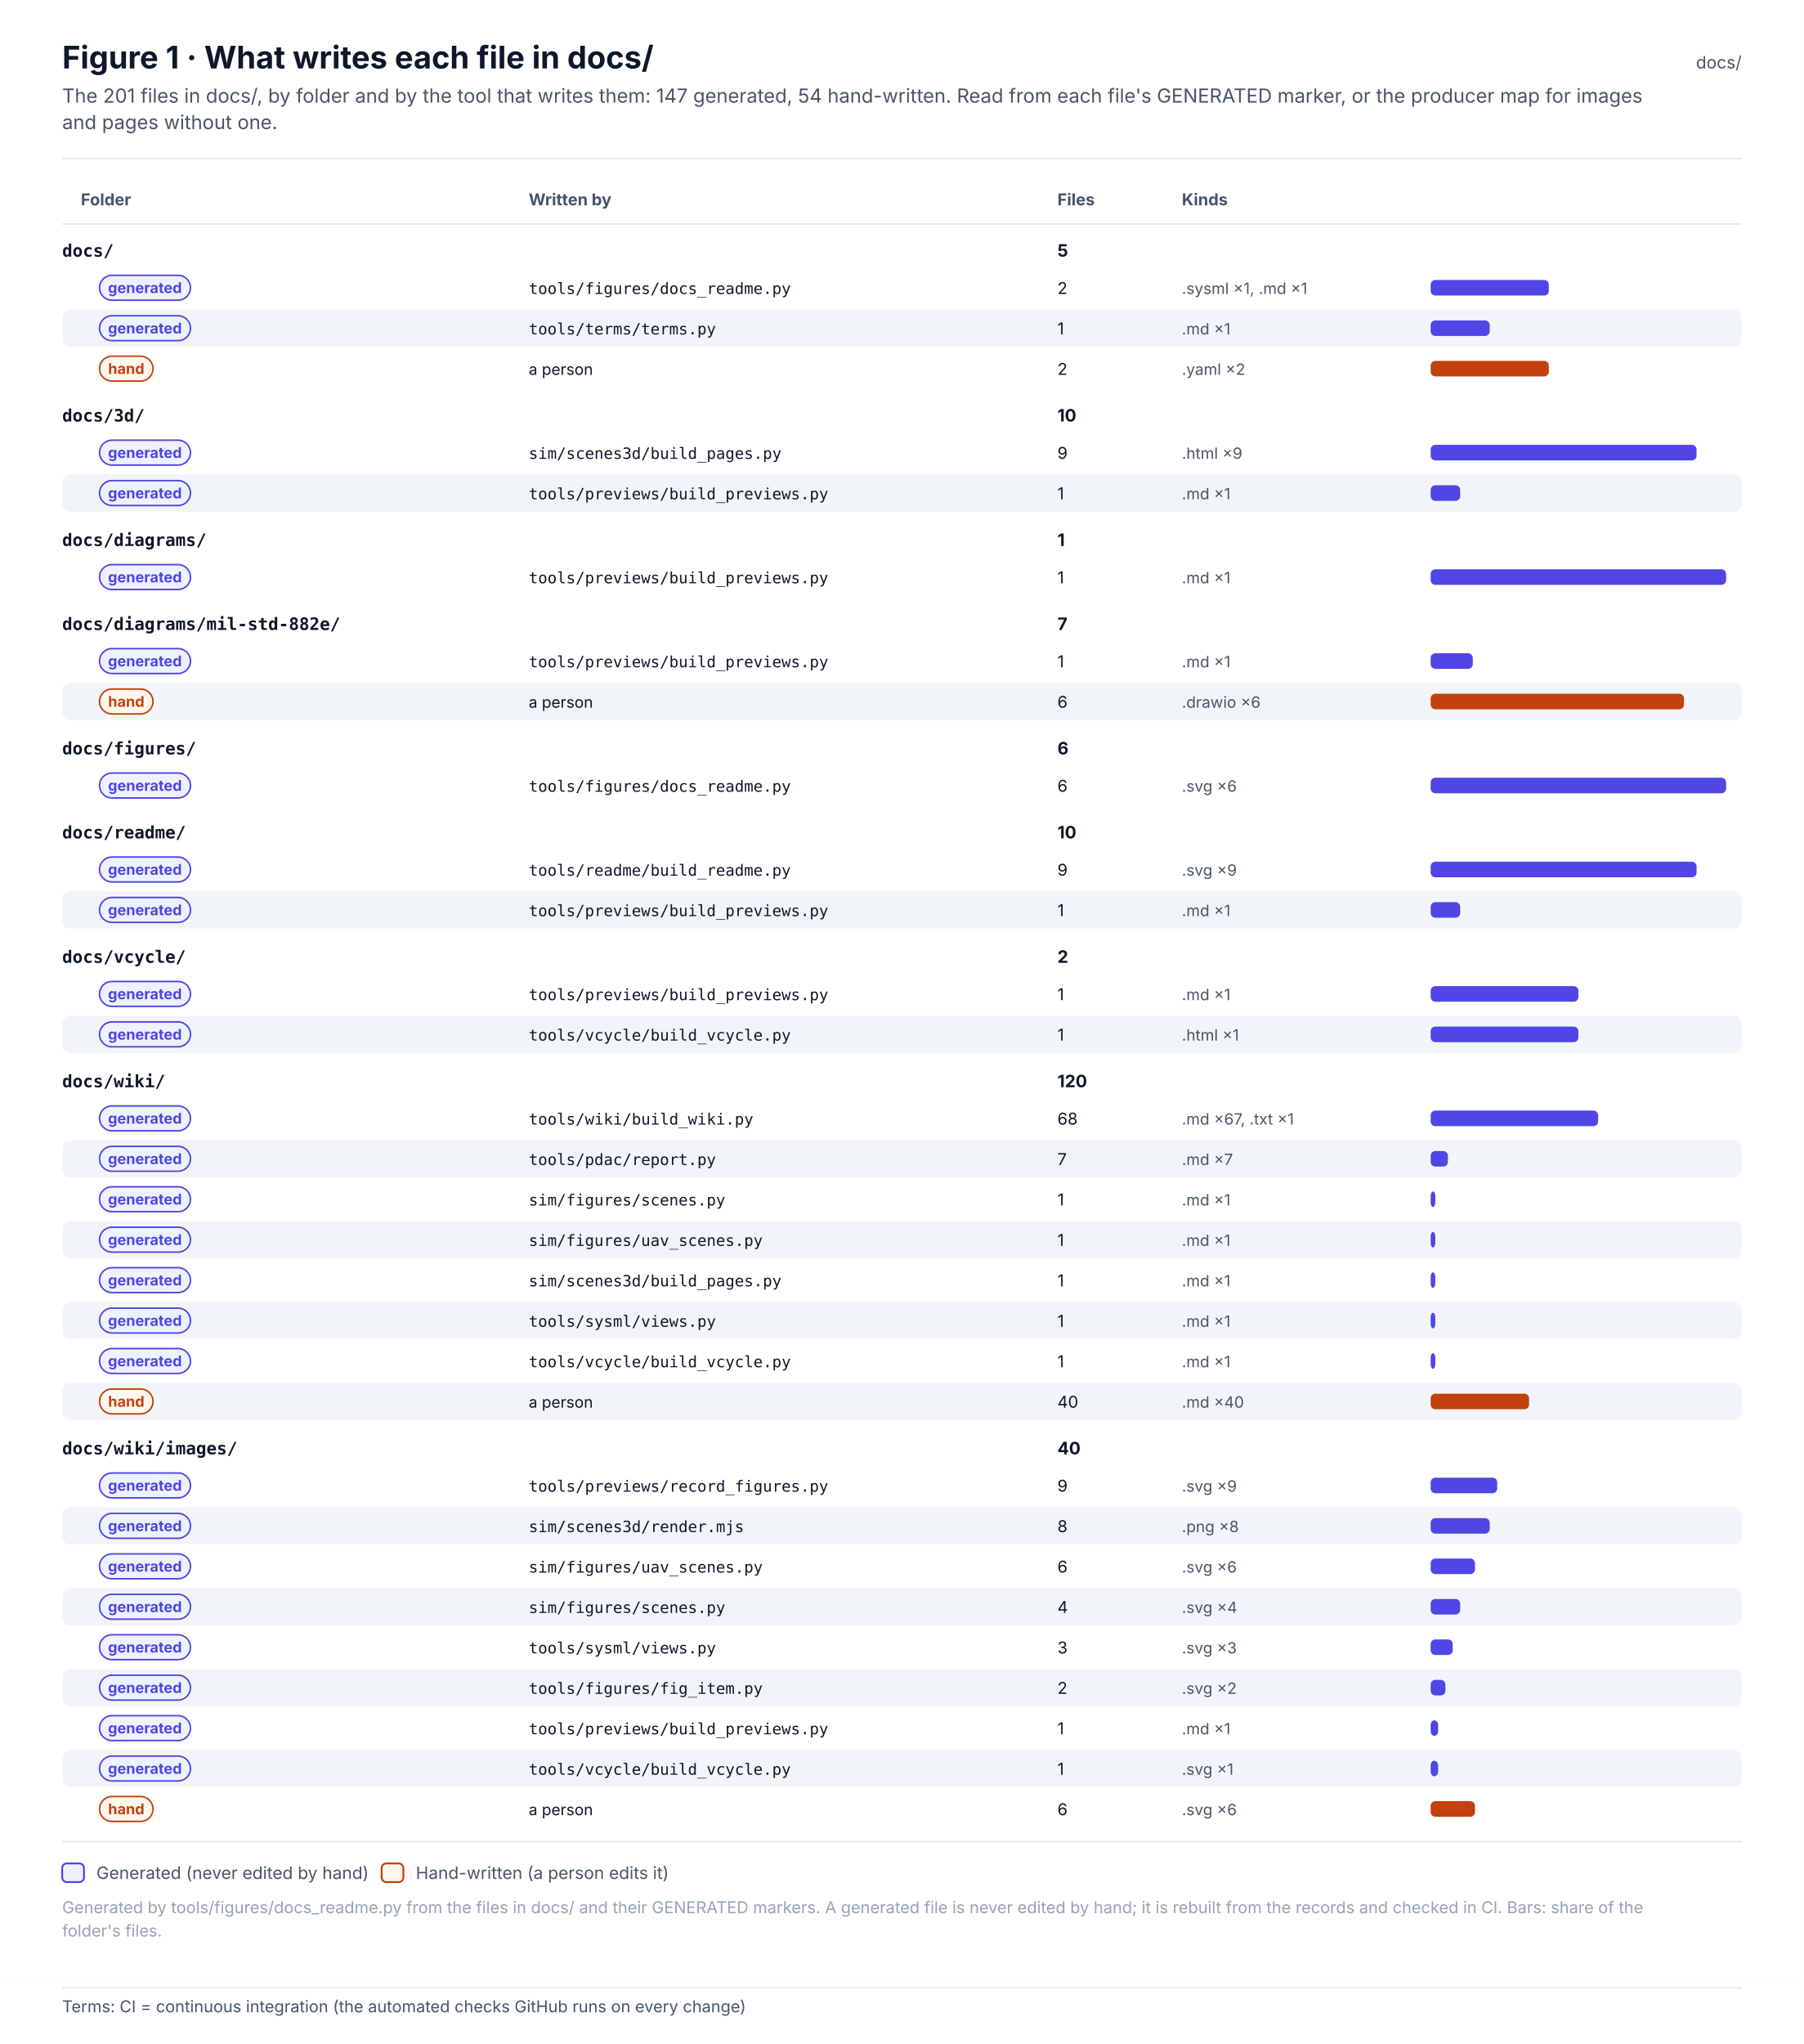
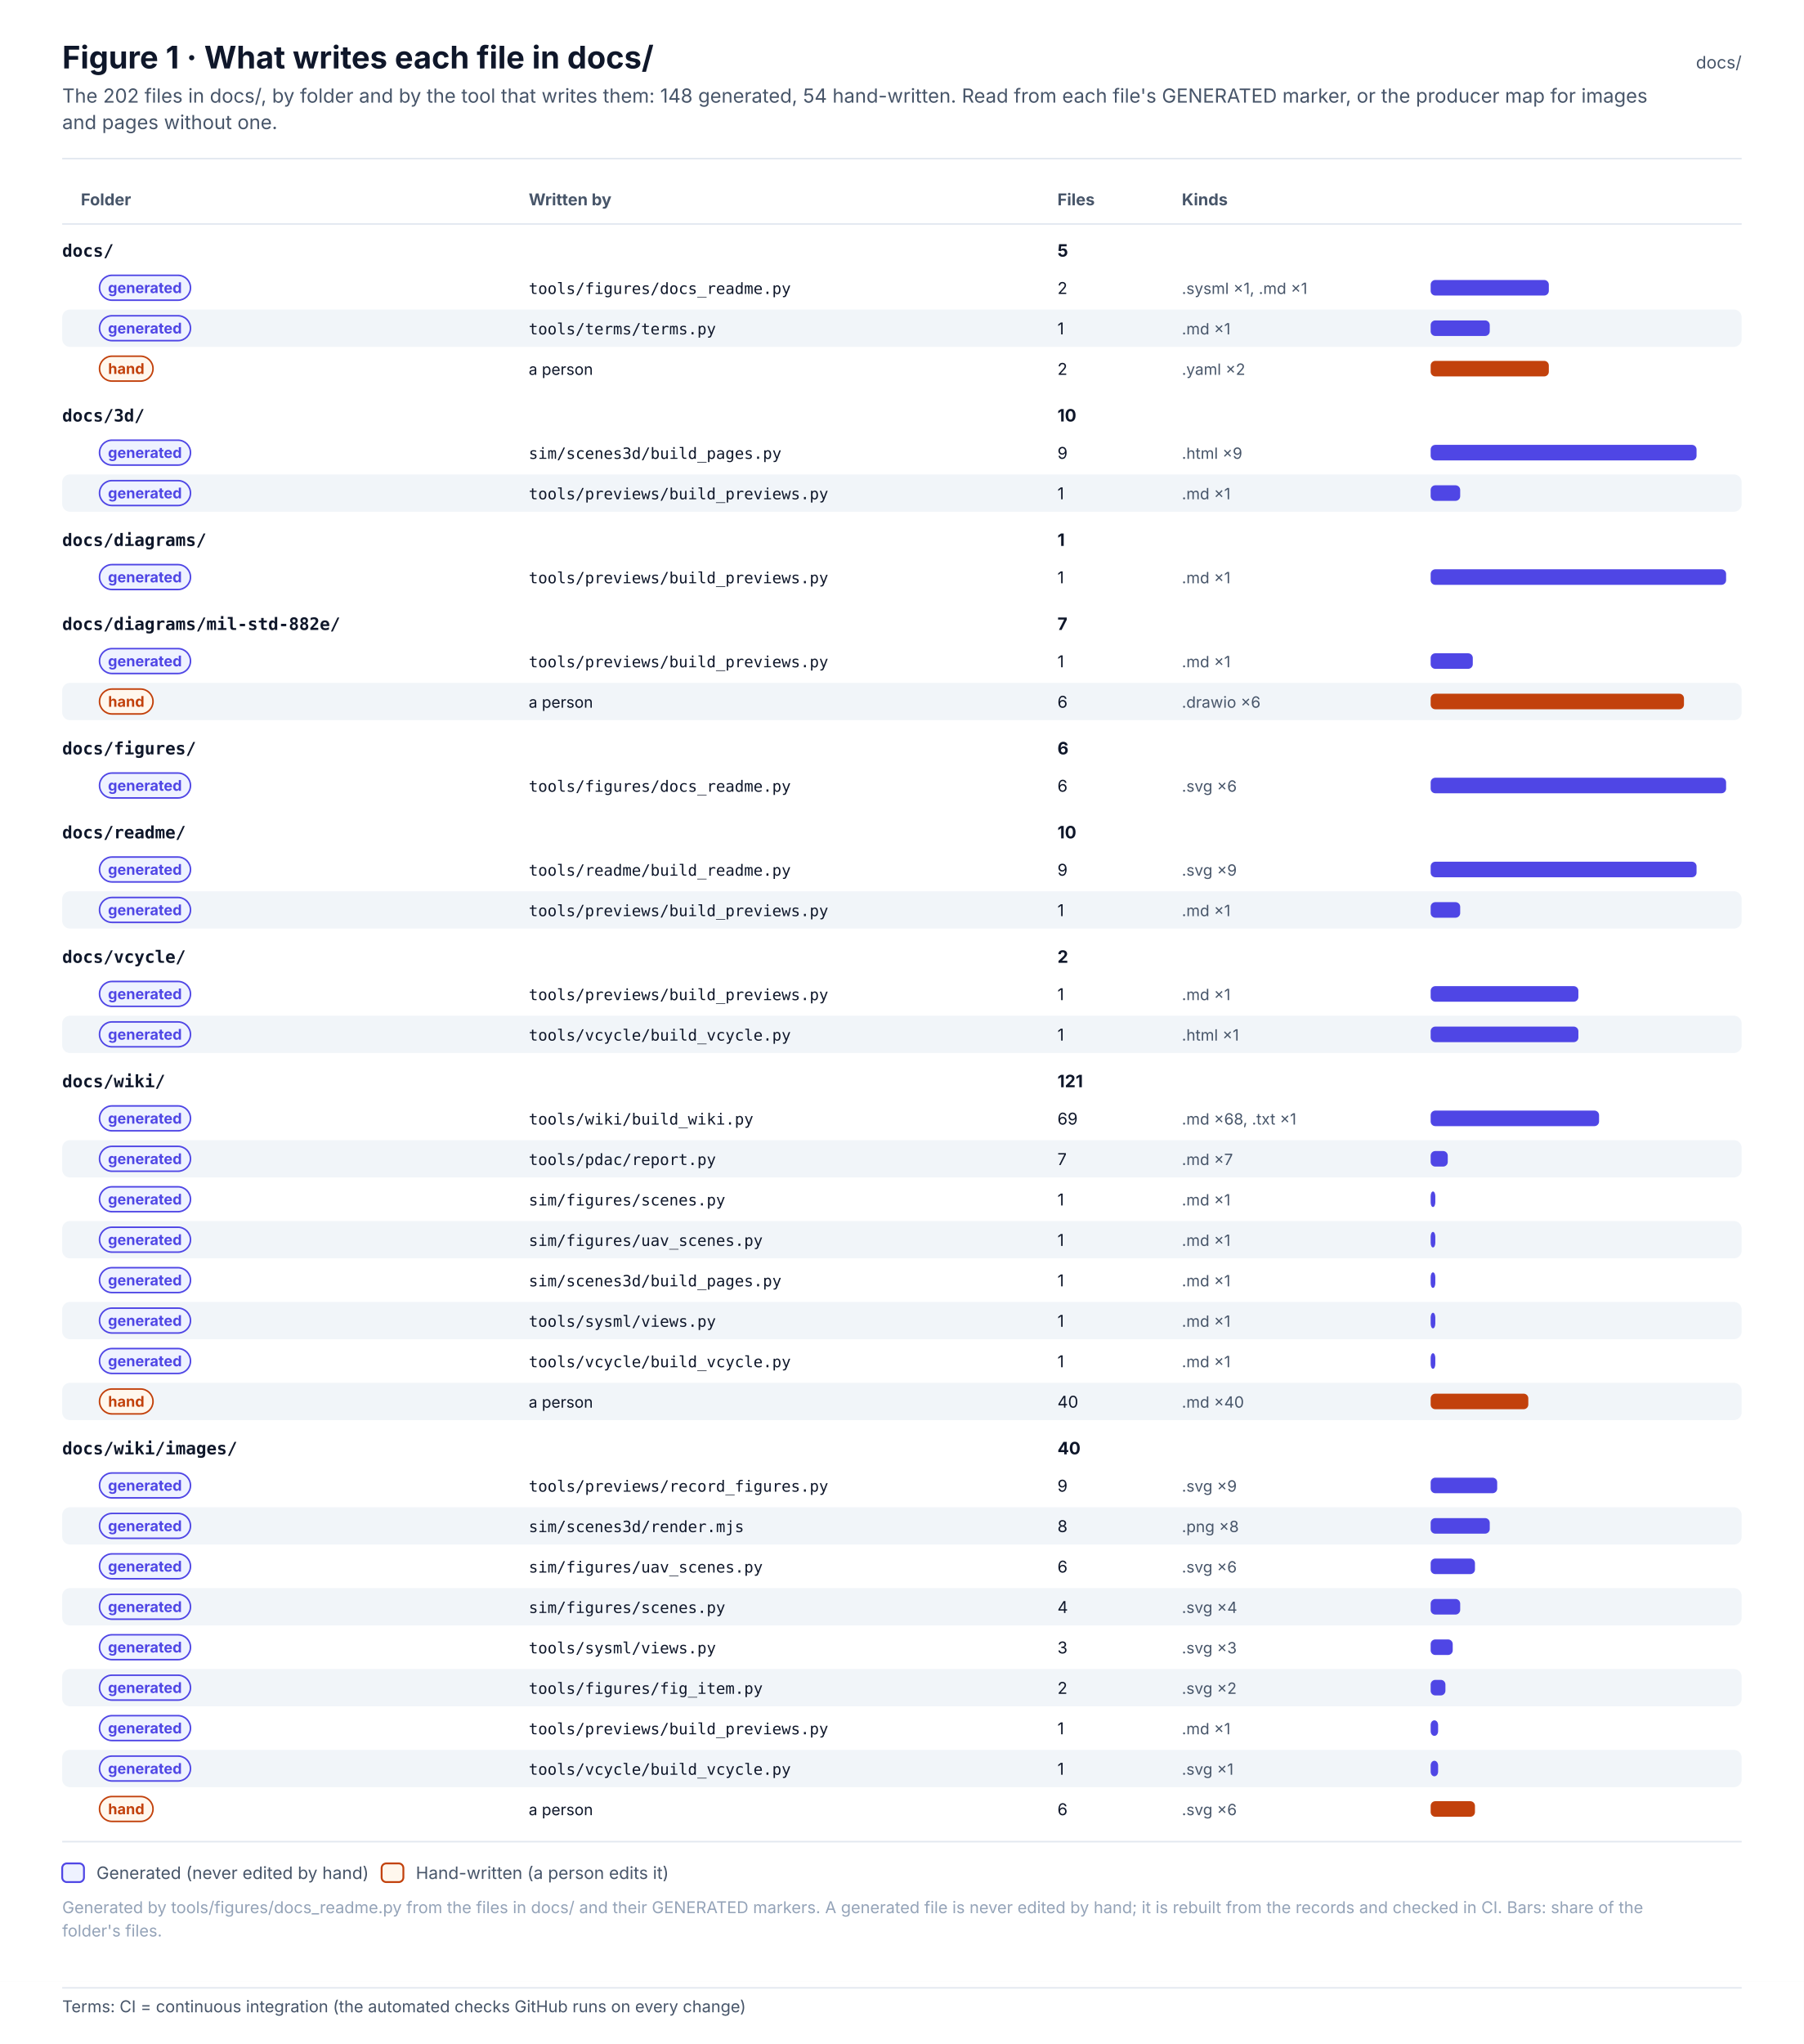
<svg xmlns="http://www.w3.org/2000/svg" width="1160" height="1314.1" viewBox="0 0 1160 1314.1" font-family="Inter, 'Segoe UI', Helvetica, Arial, sans-serif" role="img">
  <defs>
    <pattern id="hatch" patternUnits="userSpaceOnUse" width="6" height="6" patternTransform="rotate(45)">
      <rect width="6" height="6" fill="#F1F5F9" />
      <line x1="0" y1="0" x2="0" y2="6" stroke="#E2E8F0" stroke-width="2" />
    </pattern>
    <marker id="arr-ink" viewBox="0 0 10 10" refX="9" refY="5" markerWidth="7" markerHeight="7" orient="auto-start-reverse">
      <path d="M0 0 L10 5 L0 10 z" fill="#475569" />
    </marker>
    <marker id="dia-ink" viewBox="0 0 16 10" refX="15" refY="5" markerWidth="12" markerHeight="8" orient="auto-start-reverse">
      <path d="M1 5 L8 1 L15 5 L8 9 z" fill="#475569" />
    </marker>
    <marker id="tri-ink" viewBox="0 0 12 12" refX="11" refY="6" markerWidth="10" markerHeight="10" orient="auto-start-reverse">
      <path d="M1 1 L11 6 L1 11 z" fill="#FFFFFF" stroke="#475569" stroke-width="1.2" />
    </marker>
    <marker id="arr-system" viewBox="0 0 10 10" refX="9" refY="5" markerWidth="7" markerHeight="7" orient="auto-start-reverse">
      <path d="M0 0 L10 5 L0 10 z" fill="#4F46E5" />
    </marker>
    <marker id="dia-system" viewBox="0 0 16 10" refX="15" refY="5" markerWidth="12" markerHeight="8" orient="auto-start-reverse">
      <path d="M1 5 L8 1 L15 5 L8 9 z" fill="#4F46E5" />
    </marker>
    <marker id="tri-system" viewBox="0 0 12 12" refX="11" refY="6" markerWidth="10" markerHeight="10" orient="auto-start-reverse">
      <path d="M1 1 L11 6 L1 11 z" fill="#FFFFFF" stroke="#4F46E5" stroke-width="1.2" />
    </marker>
    <marker id="arr-software" viewBox="0 0 10 10" refX="9" refY="5" markerWidth="7" markerHeight="7" orient="auto-start-reverse">
      <path d="M0 0 L10 5 L0 10 z" fill="#0F766E" />
    </marker>
    <marker id="dia-software" viewBox="0 0 16 10" refX="15" refY="5" markerWidth="12" markerHeight="8" orient="auto-start-reverse">
      <path d="M1 5 L8 1 L15 5 L8 9 z" fill="#0F766E" />
    </marker>
    <marker id="tri-software" viewBox="0 0 12 12" refX="11" refY="6" markerWidth="10" markerHeight="10" orient="auto-start-reverse">
      <path d="M1 1 L11 6 L1 11 z" fill="#FFFFFF" stroke="#0F766E" stroke-width="1.2" />
    </marker>
    <marker id="arr-safety" viewBox="0 0 10 10" refX="9" refY="5" markerWidth="7" markerHeight="7" orient="auto-start-reverse">
      <path d="M0 0 L10 5 L0 10 z" fill="#C2410C" />
    </marker>
    <marker id="dia-safety" viewBox="0 0 16 10" refX="15" refY="5" markerWidth="12" markerHeight="8" orient="auto-start-reverse">
      <path d="M1 5 L8 1 L15 5 L8 9 z" fill="#C2410C" />
    </marker>
    <marker id="tri-safety" viewBox="0 0 12 12" refX="11" refY="6" markerWidth="10" markerHeight="10" orient="auto-start-reverse">
      <path d="M1 1 L11 6 L1 11 z" fill="#FFFFFF" stroke="#C2410C" stroke-width="1.2" />
    </marker>
    <marker id="arr-interface" viewBox="0 0 10 10" refX="9" refY="5" markerWidth="7" markerHeight="7" orient="auto-start-reverse">
      <path d="M0 0 L10 5 L0 10 z" fill="#7C3AED" />
    </marker>
    <marker id="dia-interface" viewBox="0 0 16 10" refX="15" refY="5" markerWidth="12" markerHeight="8" orient="auto-start-reverse">
      <path d="M1 5 L8 1 L15 5 L8 9 z" fill="#7C3AED" />
    </marker>
    <marker id="tri-interface" viewBox="0 0 12 12" refX="11" refY="6" markerWidth="10" markerHeight="10" orient="auto-start-reverse">
      <path d="M1 1 L11 6 L1 11 z" fill="#FFFFFF" stroke="#7C3AED" stroke-width="1.2" />
    </marker>
    <marker id="arr-external" viewBox="0 0 10 10" refX="9" refY="5" markerWidth="7" markerHeight="7" orient="auto-start-reverse">
      <path d="M0 0 L10 5 L0 10 z" fill="#64748B" />
    </marker>
    <marker id="dia-external" viewBox="0 0 16 10" refX="15" refY="5" markerWidth="12" markerHeight="8" orient="auto-start-reverse">
      <path d="M1 5 L8 1 L15 5 L8 9 z" fill="#64748B" />
    </marker>
    <marker id="tri-external" viewBox="0 0 12 12" refX="11" refY="6" markerWidth="10" markerHeight="10" orient="auto-start-reverse">
      <path d="M1 1 L11 6 L1 11 z" fill="#FFFFFF" stroke="#64748B" stroke-width="1.2" />
    </marker>
    <marker id="arr-work" viewBox="0 0 10 10" refX="9" refY="5" markerWidth="7" markerHeight="7" orient="auto-start-reverse">
      <path d="M0 0 L10 5 L0 10 z" fill="#475569" />
    </marker>
    <marker id="dia-work" viewBox="0 0 16 10" refX="15" refY="5" markerWidth="12" markerHeight="8" orient="auto-start-reverse">
      <path d="M1 5 L8 1 L15 5 L8 9 z" fill="#475569" />
    </marker>
    <marker id="tri-work" viewBox="0 0 12 12" refX="11" refY="6" markerWidth="10" markerHeight="10" orient="auto-start-reverse">
      <path d="M1 1 L11 6 L1 11 z" fill="#FFFFFF" stroke="#475569" stroke-width="1.2" />
    </marker>
    <marker id="arr-muted" viewBox="0 0 10 10" refX="9" refY="5" markerWidth="7" markerHeight="7" orient="auto-start-reverse">
      <path d="M0 0 L10 5 L0 10 z" fill="#94A3B8" />
    </marker>
    <marker id="dia-muted" viewBox="0 0 16 10" refX="15" refY="5" markerWidth="12" markerHeight="8" orient="auto-start-reverse">
      <path d="M1 5 L8 1 L15 5 L8 9 z" fill="#94A3B8" />
    </marker>
    <marker id="tri-muted" viewBox="0 0 12 12" refX="11" refY="6" markerWidth="10" markerHeight="10" orient="auto-start-reverse">
      <path d="M1 1 L11 6 L1 11 z" fill="#FFFFFF" stroke="#94A3B8" stroke-width="1.2" />
    </marker>
    <marker id="arr-current" viewBox="0 0 10 10" refX="9" refY="5" markerWidth="7" markerHeight="7" orient="auto-start-reverse">
      <path d="M0 0 L10 5 L0 10 z" fill="#0F172A" />
    </marker>
    <marker id="dia-current" viewBox="0 0 16 10" refX="15" refY="5" markerWidth="12" markerHeight="8" orient="auto-start-reverse">
      <path d="M1 5 L8 1 L15 5 L8 9 z" fill="#0F172A" />
    </marker>
    <marker id="tri-current" viewBox="0 0 12 12" refX="11" refY="6" markerWidth="10" markerHeight="10" orient="auto-start-reverse">
      <path d="M1 1 L11 6 L1 11 z" fill="#FFFFFF" stroke="#0F172A" stroke-width="1.2" />
    </marker>
    <marker id="arr-ok" viewBox="0 0 10 10" refX="9" refY="5" markerWidth="7" markerHeight="7" orient="auto-start-reverse">
      <path d="M0 0 L10 5 L0 10 z" fill="#2E9E6A" />
    </marker>
    <marker id="dia-ok" viewBox="0 0 16 10" refX="15" refY="5" markerWidth="12" markerHeight="8" orient="auto-start-reverse">
      <path d="M1 5 L8 1 L15 5 L8 9 z" fill="#2E9E6A" />
    </marker>
    <marker id="tri-ok" viewBox="0 0 12 12" refX="11" refY="6" markerWidth="10" markerHeight="10" orient="auto-start-reverse">
      <path d="M1 1 L11 6 L1 11 z" fill="#FFFFFF" stroke="#2E9E6A" stroke-width="1.2" />
    </marker>
    <marker id="arr-amber" viewBox="0 0 10 10" refX="9" refY="5" markerWidth="7" markerHeight="7" orient="auto-start-reverse">
      <path d="M0 0 L10 5 L0 10 z" fill="#D97706" />
    </marker>
    <marker id="dia-amber" viewBox="0 0 16 10" refX="15" refY="5" markerWidth="12" markerHeight="8" orient="auto-start-reverse">
      <path d="M1 5 L8 1 L15 5 L8 9 z" fill="#D97706" />
    </marker>
    <marker id="tri-amber" viewBox="0 0 12 12" refX="11" refY="6" markerWidth="10" markerHeight="10" orient="auto-start-reverse">
      <path d="M1 1 L11 6 L1 11 z" fill="#FFFFFF" stroke="#D97706" stroke-width="1.2" />
    </marker>
    <marker id="arr-red" viewBox="0 0 10 10" refX="9" refY="5" markerWidth="7" markerHeight="7" orient="auto-start-reverse">
      <path d="M0 0 L10 5 L0 10 z" fill="#D2553F" />
    </marker>
    <marker id="dia-red" viewBox="0 0 16 10" refX="15" refY="5" markerWidth="12" markerHeight="8" orient="auto-start-reverse">
      <path d="M1 5 L8 1 L15 5 L8 9 z" fill="#D2553F" />
    </marker>
    <marker id="tri-red" viewBox="0 0 12 12" refX="11" refY="6" markerWidth="10" markerHeight="10" orient="auto-start-reverse">
      <path d="M1 1 L11 6 L1 11 z" fill="#FFFFFF" stroke="#D2553F" stroke-width="1.2" />
    </marker>
  </defs>
  <rect x="0" y="0" width="1160" height="1274" rx="0" fill="#FFFFFF" stroke="none" stroke-width="0" />
  <text x="40" y="44" font-size="20" fill="#0F172A" font-weight="700">Figure 1 · What writes each file in docs/</text>
-   <text x="40" y="66" font-size="12.5" fill="#475569">The 201 files in docs/, by folder and by the tool that writes them: 147 generated, 54 hand-written. Read from each file's GENERATED marker, or the producer map for images</text>
+   <text x="40" y="66" font-size="12.5" fill="#475569">The 202 files in docs/, by folder and by the tool that writes them: 148 generated, 54 hand-written. Read from each file's GENERATED marker, or the producer map for images</text>
  <text x="40" y="83" font-size="12.5" fill="#475569">and pages without one.</text>
  <text x="1120" y="44" font-size="11" fill="#475569" text-anchor="end">docs/</text>
  <line x1="40" y1="102" x2="1120" y2="102" stroke="#E2E8F0" stroke-width="1" />
  <text x="52" y="132" font-size="10.5" fill="#475569" font-weight="700">Folder</text>
  <text x="340" y="132" font-size="10.5" fill="#475569" font-weight="700">Written by</text>
  <text x="680" y="132" font-size="10.5" fill="#475569" font-weight="700">Files</text>
  <text x="760" y="132" font-size="10.5" fill="#475569" font-weight="700">Kinds</text>
  <line x1="40" y1="144" x2="1120" y2="144" stroke="#E2E8F0" stroke-width="1" />
  <text x="40" y="165" font-size="11" fill="#0F172A" font-weight="700" font-family="'JetBrains Mono', 'SFMono-Regular', Menlo, Consolas, monospace">docs/</text>
  <text x="680" y="165" font-size="11" fill="#0F172A" font-weight="700">5</text>
  <rect x="64" y="177" width="58.5" height="16" rx="8.0" fill="#EEF2FF" stroke="#4F46E5" stroke-width="1" />
  <text x="93.2" y="188.4" font-size="9.5" fill="#4F46E5" font-weight="700" text-anchor="middle">generated</text>
  <text x="340" y="189" font-size="10" fill="#0F172A" font-family="'JetBrains Mono', 'SFMono-Regular', Menlo, Consolas, monospace">tools/figures/docs_readme.py</text>
  <text x="680" y="189" font-size="10.5" fill="#0F172A">2</text>
  <text x="760" y="189" font-size="10" fill="#475569">.sysml ×1, .md ×1</text>
  <rect x="920" y="180" width="76" height="10" rx="3" fill="#4F46E5" stroke="none" stroke-width="0" />
  <rect x="40" y="199" width="1080" height="24" rx="5" fill="#F1F5F9" stroke="none" stroke-width="0" />
  <rect x="64" y="203" width="58.5" height="16" rx="8.0" fill="#EEF2FF" stroke="#4F46E5" stroke-width="1" />
  <text x="93.2" y="214.4" font-size="9.5" fill="#4F46E5" font-weight="700" text-anchor="middle">generated</text>
  <text x="340" y="215" font-size="10" fill="#0F172A" font-family="'JetBrains Mono', 'SFMono-Regular', Menlo, Consolas, monospace">tools/terms/terms.py</text>
  <text x="680" y="215" font-size="10.5" fill="#0F172A">1</text>
  <text x="760" y="215" font-size="10" fill="#475569">.md ×1</text>
  <rect x="920" y="206" width="38" height="10" rx="3" fill="#4F46E5" stroke="none" stroke-width="0" />
  <rect x="64" y="229" width="34.4" height="16" rx="8.0" fill="#FFF7ED" stroke="#C2410C" stroke-width="1" />
  <text x="81.2" y="240.4" font-size="9.5" fill="#C2410C" font-weight="700" text-anchor="middle">hand</text>
  <text x="340" y="241" font-size="10" fill="#0F172A">a person</text>
  <text x="680" y="241" font-size="10.5" fill="#0F172A">2</text>
  <text x="760" y="241" font-size="10" fill="#475569">.yaml ×2</text>
  <rect x="920" y="232" width="76" height="10" rx="3" fill="#C2410C" stroke="none" stroke-width="0" />
  <text x="40" y="271" font-size="11" fill="#0F172A" font-weight="700" font-family="'JetBrains Mono', 'SFMono-Regular', Menlo, Consolas, monospace">docs/3d/</text>
  <text x="680" y="271" font-size="11" fill="#0F172A" font-weight="700">10</text>
  <rect x="64" y="283" width="58.5" height="16" rx="8.0" fill="#EEF2FF" stroke="#4F46E5" stroke-width="1" />
  <text x="93.2" y="294.4" font-size="9.5" fill="#4F46E5" font-weight="700" text-anchor="middle">generated</text>
  <text x="340" y="295" font-size="10" fill="#0F172A" font-family="'JetBrains Mono', 'SFMono-Regular', Menlo, Consolas, monospace">sim/scenes3d/build_pages.py</text>
  <text x="680" y="295" font-size="10.5" fill="#0F172A">9</text>
  <text x="760" y="295" font-size="10" fill="#475569">.html ×9</text>
  <rect x="920" y="286" width="171" height="10" rx="3" fill="#4F46E5" stroke="none" stroke-width="0" />
  <rect x="40" y="305" width="1080" height="24" rx="5" fill="#F1F5F9" stroke="none" stroke-width="0" />
  <rect x="64" y="309" width="58.5" height="16" rx="8.0" fill="#EEF2FF" stroke="#4F46E5" stroke-width="1" />
  <text x="93.2" y="320.4" font-size="9.5" fill="#4F46E5" font-weight="700" text-anchor="middle">generated</text>
  <text x="340" y="321" font-size="10" fill="#0F172A" font-family="'JetBrains Mono', 'SFMono-Regular', Menlo, Consolas, monospace">tools/previews/build_previews.py</text>
  <text x="680" y="321" font-size="10.5" fill="#0F172A">1</text>
  <text x="760" y="321" font-size="10" fill="#475569">.md ×1</text>
  <rect x="920" y="312" width="19" height="10" rx="3" fill="#4F46E5" stroke="none" stroke-width="0" />
  <text x="40" y="351" font-size="11" fill="#0F172A" font-weight="700" font-family="'JetBrains Mono', 'SFMono-Regular', Menlo, Consolas, monospace">docs/diagrams/</text>
  <text x="680" y="351" font-size="11" fill="#0F172A" font-weight="700">1</text>
  <rect x="64" y="363" width="58.5" height="16" rx="8.0" fill="#EEF2FF" stroke="#4F46E5" stroke-width="1" />
  <text x="93.2" y="374.4" font-size="9.5" fill="#4F46E5" font-weight="700" text-anchor="middle">generated</text>
  <text x="340" y="375" font-size="10" fill="#0F172A" font-family="'JetBrains Mono', 'SFMono-Regular', Menlo, Consolas, monospace">tools/previews/build_previews.py</text>
  <text x="680" y="375" font-size="10.5" fill="#0F172A">1</text>
  <text x="760" y="375" font-size="10" fill="#475569">.md ×1</text>
  <rect x="920" y="366" width="190" height="10" rx="3" fill="#4F46E5" stroke="none" stroke-width="0" />
  <text x="40" y="405" font-size="11" fill="#0F172A" font-weight="700" font-family="'JetBrains Mono', 'SFMono-Regular', Menlo, Consolas, monospace">docs/diagrams/mil-std-882e/</text>
  <text x="680" y="405" font-size="11" fill="#0F172A" font-weight="700">7</text>
  <rect x="64" y="417" width="58.5" height="16" rx="8.0" fill="#EEF2FF" stroke="#4F46E5" stroke-width="1" />
  <text x="93.2" y="428.4" font-size="9.5" fill="#4F46E5" font-weight="700" text-anchor="middle">generated</text>
  <text x="340" y="429" font-size="10" fill="#0F172A" font-family="'JetBrains Mono', 'SFMono-Regular', Menlo, Consolas, monospace">tools/previews/build_previews.py</text>
  <text x="680" y="429" font-size="10.5" fill="#0F172A">1</text>
  <text x="760" y="429" font-size="10" fill="#475569">.md ×1</text>
  <rect x="920" y="420" width="27.1" height="10" rx="3" fill="#4F46E5" stroke="none" stroke-width="0" />
  <rect x="40" y="439" width="1080" height="24" rx="5" fill="#F1F5F9" stroke="none" stroke-width="0" />
  <rect x="64" y="443" width="34.4" height="16" rx="8.0" fill="#FFF7ED" stroke="#C2410C" stroke-width="1" />
  <text x="81.2" y="454.4" font-size="9.5" fill="#C2410C" font-weight="700" text-anchor="middle">hand</text>
  <text x="340" y="455" font-size="10" fill="#0F172A">a person</text>
  <text x="680" y="455" font-size="10.5" fill="#0F172A">6</text>
  <text x="760" y="455" font-size="10" fill="#475569">.drawio ×6</text>
  <rect x="920" y="446" width="162.9" height="10" rx="3" fill="#C2410C" stroke="none" stroke-width="0" />
  <text x="40" y="485" font-size="11" fill="#0F172A" font-weight="700" font-family="'JetBrains Mono', 'SFMono-Regular', Menlo, Consolas, monospace">docs/figures/</text>
  <text x="680" y="485" font-size="11" fill="#0F172A" font-weight="700">6</text>
  <rect x="64" y="497" width="58.5" height="16" rx="8.0" fill="#EEF2FF" stroke="#4F46E5" stroke-width="1" />
  <text x="93.2" y="508.4" font-size="9.5" fill="#4F46E5" font-weight="700" text-anchor="middle">generated</text>
  <text x="340" y="509" font-size="10" fill="#0F172A" font-family="'JetBrains Mono', 'SFMono-Regular', Menlo, Consolas, monospace">tools/figures/docs_readme.py</text>
  <text x="680" y="509" font-size="10.5" fill="#0F172A">6</text>
  <text x="760" y="509" font-size="10" fill="#475569">.svg ×6</text>
  <rect x="920" y="500" width="190" height="10" rx="3" fill="#4F46E5" stroke="none" stroke-width="0" />
  <text x="40" y="539" font-size="11" fill="#0F172A" font-weight="700" font-family="'JetBrains Mono', 'SFMono-Regular', Menlo, Consolas, monospace">docs/readme/</text>
  <text x="680" y="539" font-size="11" fill="#0F172A" font-weight="700">10</text>
  <rect x="64" y="551" width="58.5" height="16" rx="8.0" fill="#EEF2FF" stroke="#4F46E5" stroke-width="1" />
  <text x="93.2" y="562.4" font-size="9.5" fill="#4F46E5" font-weight="700" text-anchor="middle">generated</text>
  <text x="340" y="563" font-size="10" fill="#0F172A" font-family="'JetBrains Mono', 'SFMono-Regular', Menlo, Consolas, monospace">tools/readme/build_readme.py</text>
  <text x="680" y="563" font-size="10.5" fill="#0F172A">9</text>
  <text x="760" y="563" font-size="10" fill="#475569">.svg ×9</text>
  <rect x="920" y="554" width="171" height="10" rx="3" fill="#4F46E5" stroke="none" stroke-width="0" />
  <rect x="40" y="573" width="1080" height="24" rx="5" fill="#F1F5F9" stroke="none" stroke-width="0" />
  <rect x="64" y="577" width="58.5" height="16" rx="8.0" fill="#EEF2FF" stroke="#4F46E5" stroke-width="1" />
  <text x="93.2" y="588.4" font-size="9.5" fill="#4F46E5" font-weight="700" text-anchor="middle">generated</text>
  <text x="340" y="589" font-size="10" fill="#0F172A" font-family="'JetBrains Mono', 'SFMono-Regular', Menlo, Consolas, monospace">tools/previews/build_previews.py</text>
  <text x="680" y="589" font-size="10.5" fill="#0F172A">1</text>
  <text x="760" y="589" font-size="10" fill="#475569">.md ×1</text>
  <rect x="920" y="580" width="19" height="10" rx="3" fill="#4F46E5" stroke="none" stroke-width="0" />
  <text x="40" y="619" font-size="11" fill="#0F172A" font-weight="700" font-family="'JetBrains Mono', 'SFMono-Regular', Menlo, Consolas, monospace">docs/vcycle/</text>
  <text x="680" y="619" font-size="11" fill="#0F172A" font-weight="700">2</text>
  <rect x="64" y="631" width="58.5" height="16" rx="8.0" fill="#EEF2FF" stroke="#4F46E5" stroke-width="1" />
  <text x="93.2" y="642.4" font-size="9.5" fill="#4F46E5" font-weight="700" text-anchor="middle">generated</text>
  <text x="340" y="643" font-size="10" fill="#0F172A" font-family="'JetBrains Mono', 'SFMono-Regular', Menlo, Consolas, monospace">tools/previews/build_previews.py</text>
  <text x="680" y="643" font-size="10.5" fill="#0F172A">1</text>
  <text x="760" y="643" font-size="10" fill="#475569">.md ×1</text>
  <rect x="920" y="634" width="95" height="10" rx="3" fill="#4F46E5" stroke="none" stroke-width="0" />
  <rect x="40" y="653" width="1080" height="24" rx="5" fill="#F1F5F9" stroke="none" stroke-width="0" />
  <rect x="64" y="657" width="58.5" height="16" rx="8.0" fill="#EEF2FF" stroke="#4F46E5" stroke-width="1" />
  <text x="93.2" y="668.4" font-size="9.5" fill="#4F46E5" font-weight="700" text-anchor="middle">generated</text>
  <text x="340" y="669" font-size="10" fill="#0F172A" font-family="'JetBrains Mono', 'SFMono-Regular', Menlo, Consolas, monospace">tools/vcycle/build_vcycle.py</text>
  <text x="680" y="669" font-size="10.5" fill="#0F172A">1</text>
  <text x="760" y="669" font-size="10" fill="#475569">.html ×1</text>
  <rect x="920" y="660" width="95" height="10" rx="3" fill="#4F46E5" stroke="none" stroke-width="0" />
  <text x="40" y="699" font-size="11" fill="#0F172A" font-weight="700" font-family="'JetBrains Mono', 'SFMono-Regular', Menlo, Consolas, monospace">docs/wiki/</text>
-   <text x="680" y="699" font-size="11" fill="#0F172A" font-weight="700">120</text>
+   <text x="680" y="699" font-size="11" fill="#0F172A" font-weight="700">121</text>
  <rect x="64" y="711" width="58.5" height="16" rx="8.0" fill="#EEF2FF" stroke="#4F46E5" stroke-width="1" />
  <text x="93.2" y="722.4" font-size="9.5" fill="#4F46E5" font-weight="700" text-anchor="middle">generated</text>
  <text x="340" y="723" font-size="10" fill="#0F172A" font-family="'JetBrains Mono', 'SFMono-Regular', Menlo, Consolas, monospace">tools/wiki/build_wiki.py</text>
-   <text x="680" y="723" font-size="10.5" fill="#0F172A">68</text>
-   <text x="760" y="723" font-size="10" fill="#475569">.md ×67, .txt ×1</text>
-   <rect x="920" y="714" width="107.7" height="10" rx="3" fill="#4F46E5" stroke="none" stroke-width="0" />
+   <text x="680" y="723" font-size="10.5" fill="#0F172A">69</text>
+   <text x="760" y="723" font-size="10" fill="#475569">.md ×68, .txt ×1</text>
+   <rect x="920" y="714" width="108.3" height="10" rx="3" fill="#4F46E5" stroke="none" stroke-width="0" />
  <rect x="40" y="733" width="1080" height="24" rx="5" fill="#F1F5F9" stroke="none" stroke-width="0" />
  <rect x="64" y="737" width="58.5" height="16" rx="8.0" fill="#EEF2FF" stroke="#4F46E5" stroke-width="1" />
  <text x="93.2" y="748.4" font-size="9.5" fill="#4F46E5" font-weight="700" text-anchor="middle">generated</text>
  <text x="340" y="749" font-size="10" fill="#0F172A" font-family="'JetBrains Mono', 'SFMono-Regular', Menlo, Consolas, monospace">tools/pdac/report.py</text>
  <text x="680" y="749" font-size="10.5" fill="#0F172A">7</text>
  <text x="760" y="749" font-size="10" fill="#475569">.md ×7</text>
-   <rect x="920" y="740" width="11.1" height="10" rx="3" fill="#4F46E5" stroke="none" stroke-width="0" />
+   <rect x="920" y="740" width="11" height="10" rx="3" fill="#4F46E5" stroke="none" stroke-width="0" />
  <rect x="64" y="763" width="58.5" height="16" rx="8.0" fill="#EEF2FF" stroke="#4F46E5" stroke-width="1" />
  <text x="93.2" y="774.4" font-size="9.5" fill="#4F46E5" font-weight="700" text-anchor="middle">generated</text>
  <text x="340" y="775" font-size="10" fill="#0F172A" font-family="'JetBrains Mono', 'SFMono-Regular', Menlo, Consolas, monospace">sim/figures/scenes.py</text>
  <text x="680" y="775" font-size="10.5" fill="#0F172A">1</text>
  <text x="760" y="775" font-size="10" fill="#475569">.md ×1</text>
  <rect x="920" y="766" width="3" height="10" rx="3" fill="#4F46E5" stroke="none" stroke-width="0" />
  <rect x="40" y="785" width="1080" height="24" rx="5" fill="#F1F5F9" stroke="none" stroke-width="0" />
  <rect x="64" y="789" width="58.5" height="16" rx="8.0" fill="#EEF2FF" stroke="#4F46E5" stroke-width="1" />
  <text x="93.2" y="800.4" font-size="9.5" fill="#4F46E5" font-weight="700" text-anchor="middle">generated</text>
  <text x="340" y="801" font-size="10" fill="#0F172A" font-family="'JetBrains Mono', 'SFMono-Regular', Menlo, Consolas, monospace">sim/figures/uav_scenes.py</text>
  <text x="680" y="801" font-size="10.5" fill="#0F172A">1</text>
  <text x="760" y="801" font-size="10" fill="#475569">.md ×1</text>
  <rect x="920" y="792" width="3" height="10" rx="3" fill="#4F46E5" stroke="none" stroke-width="0" />
  <rect x="64" y="815" width="58.5" height="16" rx="8.0" fill="#EEF2FF" stroke="#4F46E5" stroke-width="1" />
  <text x="93.2" y="826.4" font-size="9.5" fill="#4F46E5" font-weight="700" text-anchor="middle">generated</text>
  <text x="340" y="827" font-size="10" fill="#0F172A" font-family="'JetBrains Mono', 'SFMono-Regular', Menlo, Consolas, monospace">sim/scenes3d/build_pages.py</text>
  <text x="680" y="827" font-size="10.5" fill="#0F172A">1</text>
  <text x="760" y="827" font-size="10" fill="#475569">.md ×1</text>
  <rect x="920" y="818" width="3" height="10" rx="3" fill="#4F46E5" stroke="none" stroke-width="0" />
  <rect x="40" y="837" width="1080" height="24" rx="5" fill="#F1F5F9" stroke="none" stroke-width="0" />
  <rect x="64" y="841" width="58.5" height="16" rx="8.0" fill="#EEF2FF" stroke="#4F46E5" stroke-width="1" />
  <text x="93.2" y="852.4" font-size="9.5" fill="#4F46E5" font-weight="700" text-anchor="middle">generated</text>
  <text x="340" y="853" font-size="10" fill="#0F172A" font-family="'JetBrains Mono', 'SFMono-Regular', Menlo, Consolas, monospace">tools/sysml/views.py</text>
  <text x="680" y="853" font-size="10.5" fill="#0F172A">1</text>
  <text x="760" y="853" font-size="10" fill="#475569">.md ×1</text>
  <rect x="920" y="844" width="3" height="10" rx="3" fill="#4F46E5" stroke="none" stroke-width="0" />
  <rect x="64" y="867" width="58.5" height="16" rx="8.0" fill="#EEF2FF" stroke="#4F46E5" stroke-width="1" />
  <text x="93.2" y="878.4" font-size="9.5" fill="#4F46E5" font-weight="700" text-anchor="middle">generated</text>
  <text x="340" y="879" font-size="10" fill="#0F172A" font-family="'JetBrains Mono', 'SFMono-Regular', Menlo, Consolas, monospace">tools/vcycle/build_vcycle.py</text>
  <text x="680" y="879" font-size="10.5" fill="#0F172A">1</text>
  <text x="760" y="879" font-size="10" fill="#475569">.md ×1</text>
  <rect x="920" y="870" width="3" height="10" rx="3" fill="#4F46E5" stroke="none" stroke-width="0" />
  <rect x="40" y="889" width="1080" height="24" rx="5" fill="#F1F5F9" stroke="none" stroke-width="0" />
  <rect x="64" y="893" width="34.4" height="16" rx="8.0" fill="#FFF7ED" stroke="#C2410C" stroke-width="1" />
  <text x="81.2" y="904.4" font-size="9.5" fill="#C2410C" font-weight="700" text-anchor="middle">hand</text>
  <text x="340" y="905" font-size="10" fill="#0F172A">a person</text>
  <text x="680" y="905" font-size="10.5" fill="#0F172A">40</text>
  <text x="760" y="905" font-size="10" fill="#475569">.md ×40</text>
-   <rect x="920" y="896" width="63.3" height="10" rx="3" fill="#C2410C" stroke="none" stroke-width="0" />
+   <rect x="920" y="896" width="62.8" height="10" rx="3" fill="#C2410C" stroke="none" stroke-width="0" />
  <text x="40" y="935" font-size="11" fill="#0F172A" font-weight="700" font-family="'JetBrains Mono', 'SFMono-Regular', Menlo, Consolas, monospace">docs/wiki/images/</text>
  <text x="680" y="935" font-size="11" fill="#0F172A" font-weight="700">40</text>
  <rect x="64" y="947" width="58.5" height="16" rx="8.0" fill="#EEF2FF" stroke="#4F46E5" stroke-width="1" />
  <text x="93.2" y="958.4" font-size="9.5" fill="#4F46E5" font-weight="700" text-anchor="middle">generated</text>
  <text x="340" y="959" font-size="10" fill="#0F172A" font-family="'JetBrains Mono', 'SFMono-Regular', Menlo, Consolas, monospace">tools/previews/record_figures.py</text>
  <text x="680" y="959" font-size="10.5" fill="#0F172A">9</text>
  <text x="760" y="959" font-size="10" fill="#475569">.svg ×9</text>
  <rect x="920" y="950" width="42.8" height="10" rx="3" fill="#4F46E5" stroke="none" stroke-width="0" />
  <rect x="40" y="969" width="1080" height="24" rx="5" fill="#F1F5F9" stroke="none" stroke-width="0" />
  <rect x="64" y="973" width="58.5" height="16" rx="8.0" fill="#EEF2FF" stroke="#4F46E5" stroke-width="1" />
  <text x="93.2" y="984.4" font-size="9.5" fill="#4F46E5" font-weight="700" text-anchor="middle">generated</text>
  <text x="340" y="985" font-size="10" fill="#0F172A" font-family="'JetBrains Mono', 'SFMono-Regular', Menlo, Consolas, monospace">sim/scenes3d/render.mjs</text>
  <text x="680" y="985" font-size="10.5" fill="#0F172A">8</text>
  <text x="760" y="985" font-size="10" fill="#475569">.png ×8</text>
  <rect x="920" y="976" width="38" height="10" rx="3" fill="#4F46E5" stroke="none" stroke-width="0" />
  <rect x="64" y="999" width="58.5" height="16" rx="8.0" fill="#EEF2FF" stroke="#4F46E5" stroke-width="1" />
  <text x="93.2" y="1010.4" font-size="9.5" fill="#4F46E5" font-weight="700" text-anchor="middle">generated</text>
  <text x="340" y="1011" font-size="10" fill="#0F172A" font-family="'JetBrains Mono', 'SFMono-Regular', Menlo, Consolas, monospace">sim/figures/uav_scenes.py</text>
  <text x="680" y="1011" font-size="10.5" fill="#0F172A">6</text>
  <text x="760" y="1011" font-size="10" fill="#475569">.svg ×6</text>
  <rect x="920" y="1002" width="28.5" height="10" rx="3" fill="#4F46E5" stroke="none" stroke-width="0" />
  <rect x="40" y="1021" width="1080" height="24" rx="5" fill="#F1F5F9" stroke="none" stroke-width="0" />
  <rect x="64" y="1025" width="58.5" height="16" rx="8.0" fill="#EEF2FF" stroke="#4F46E5" stroke-width="1" />
  <text x="93.2" y="1036.4" font-size="9.5" fill="#4F46E5" font-weight="700" text-anchor="middle">generated</text>
  <text x="340" y="1037" font-size="10" fill="#0F172A" font-family="'JetBrains Mono', 'SFMono-Regular', Menlo, Consolas, monospace">sim/figures/scenes.py</text>
  <text x="680" y="1037" font-size="10.5" fill="#0F172A">4</text>
  <text x="760" y="1037" font-size="10" fill="#475569">.svg ×4</text>
  <rect x="920" y="1028" width="19" height="10" rx="3" fill="#4F46E5" stroke="none" stroke-width="0" />
  <rect x="64" y="1051" width="58.5" height="16" rx="8.0" fill="#EEF2FF" stroke="#4F46E5" stroke-width="1" />
  <text x="93.2" y="1062.4" font-size="9.5" fill="#4F46E5" font-weight="700" text-anchor="middle">generated</text>
  <text x="340" y="1063" font-size="10" fill="#0F172A" font-family="'JetBrains Mono', 'SFMono-Regular', Menlo, Consolas, monospace">tools/sysml/views.py</text>
  <text x="680" y="1063" font-size="10.5" fill="#0F172A">3</text>
  <text x="760" y="1063" font-size="10" fill="#475569">.svg ×3</text>
  <rect x="920" y="1054" width="14.2" height="10" rx="3" fill="#4F46E5" stroke="none" stroke-width="0" />
  <rect x="40" y="1073" width="1080" height="24" rx="5" fill="#F1F5F9" stroke="none" stroke-width="0" />
  <rect x="64" y="1077" width="58.5" height="16" rx="8.0" fill="#EEF2FF" stroke="#4F46E5" stroke-width="1" />
  <text x="93.2" y="1088.4" font-size="9.5" fill="#4F46E5" font-weight="700" text-anchor="middle">generated</text>
  <text x="340" y="1089" font-size="10" fill="#0F172A" font-family="'JetBrains Mono', 'SFMono-Regular', Menlo, Consolas, monospace">tools/figures/fig_item.py</text>
  <text x="680" y="1089" font-size="10.5" fill="#0F172A">2</text>
  <text x="760" y="1089" font-size="10" fill="#475569">.svg ×2</text>
  <rect x="920" y="1080" width="9.5" height="10" rx="3" fill="#4F46E5" stroke="none" stroke-width="0" />
  <rect x="64" y="1103" width="58.5" height="16" rx="8.0" fill="#EEF2FF" stroke="#4F46E5" stroke-width="1" />
  <text x="93.2" y="1114.4" font-size="9.5" fill="#4F46E5" font-weight="700" text-anchor="middle">generated</text>
  <text x="340" y="1115" font-size="10" fill="#0F172A" font-family="'JetBrains Mono', 'SFMono-Regular', Menlo, Consolas, monospace">tools/previews/build_previews.py</text>
  <text x="680" y="1115" font-size="10.5" fill="#0F172A">1</text>
  <text x="760" y="1115" font-size="10" fill="#475569">.md ×1</text>
  <rect x="920" y="1106" width="4.8" height="10" rx="3" fill="#4F46E5" stroke="none" stroke-width="0" />
  <rect x="40" y="1125" width="1080" height="24" rx="5" fill="#F1F5F9" stroke="none" stroke-width="0" />
  <rect x="64" y="1129" width="58.5" height="16" rx="8.0" fill="#EEF2FF" stroke="#4F46E5" stroke-width="1" />
  <text x="93.2" y="1140.4" font-size="9.5" fill="#4F46E5" font-weight="700" text-anchor="middle">generated</text>
  <text x="340" y="1141" font-size="10" fill="#0F172A" font-family="'JetBrains Mono', 'SFMono-Regular', Menlo, Consolas, monospace">tools/vcycle/build_vcycle.py</text>
  <text x="680" y="1141" font-size="10.5" fill="#0F172A">1</text>
  <text x="760" y="1141" font-size="10" fill="#475569">.svg ×1</text>
  <rect x="920" y="1132" width="4.8" height="10" rx="3" fill="#4F46E5" stroke="none" stroke-width="0" />
  <rect x="64" y="1155" width="34.4" height="16" rx="8.0" fill="#FFF7ED" stroke="#C2410C" stroke-width="1" />
  <text x="81.2" y="1166.4" font-size="9.5" fill="#C2410C" font-weight="700" text-anchor="middle">hand</text>
  <text x="340" y="1167" font-size="10" fill="#0F172A">a person</text>
  <text x="680" y="1167" font-size="10.5" fill="#0F172A">6</text>
  <text x="760" y="1167" font-size="10" fill="#475569">.svg ×6</text>
  <rect x="920" y="1158" width="28.5" height="10" rx="3" fill="#C2410C" stroke="none" stroke-width="0" />
  <line x1="40" y1="1184" x2="1120" y2="1184" stroke="#E2E8F0" stroke-width="1" />
  <rect x="40" y="1198" width="14" height="12" rx="3" fill="#EEF2FF" stroke="#4F46E5" stroke-width="1.2" />
  <text x="62" y="1208" font-size="11" fill="#475569">Generated (never edited by hand)</text>
  <rect x="245.4" y="1198" width="14" height="12" rx="3" fill="#FFF7ED" stroke="#C2410C" stroke-width="1.2" />
  <text x="267.4" y="1208" font-size="11" fill="#475569">Hand-written (a person edits it)</text>
  <text x="40" y="1230" font-size="10.5" fill="#94A3B8">Generated by tools/figures/docs_readme.py from the files in docs/ and their GENERATED markers. A generated file is never edited by hand; it is rebuilt from the records and checked in CI. Bars: share of the</text>
  <text x="40" y="1245" font-size="10.5" fill="#94A3B8">folder's files.</text>
  <g class="terms" data-base-h="1274">
    <rect x="0" y="1274" width="1160" height="40.1" fill="#FFFFFF" />
    <line x1="40" y1="1278" x2="1120" y2="1278" stroke="#E2E8F0" stroke-width="1" />
    <text x="40" y="1293.7" font-size="10.5" fill="#475569" font-family="Inter, 'Segoe UI', Helvetica, Arial, sans-serif">Terms: CI = continuous integration (the automated checks GitHub runs on every change)</text>
  </g>
</svg>
